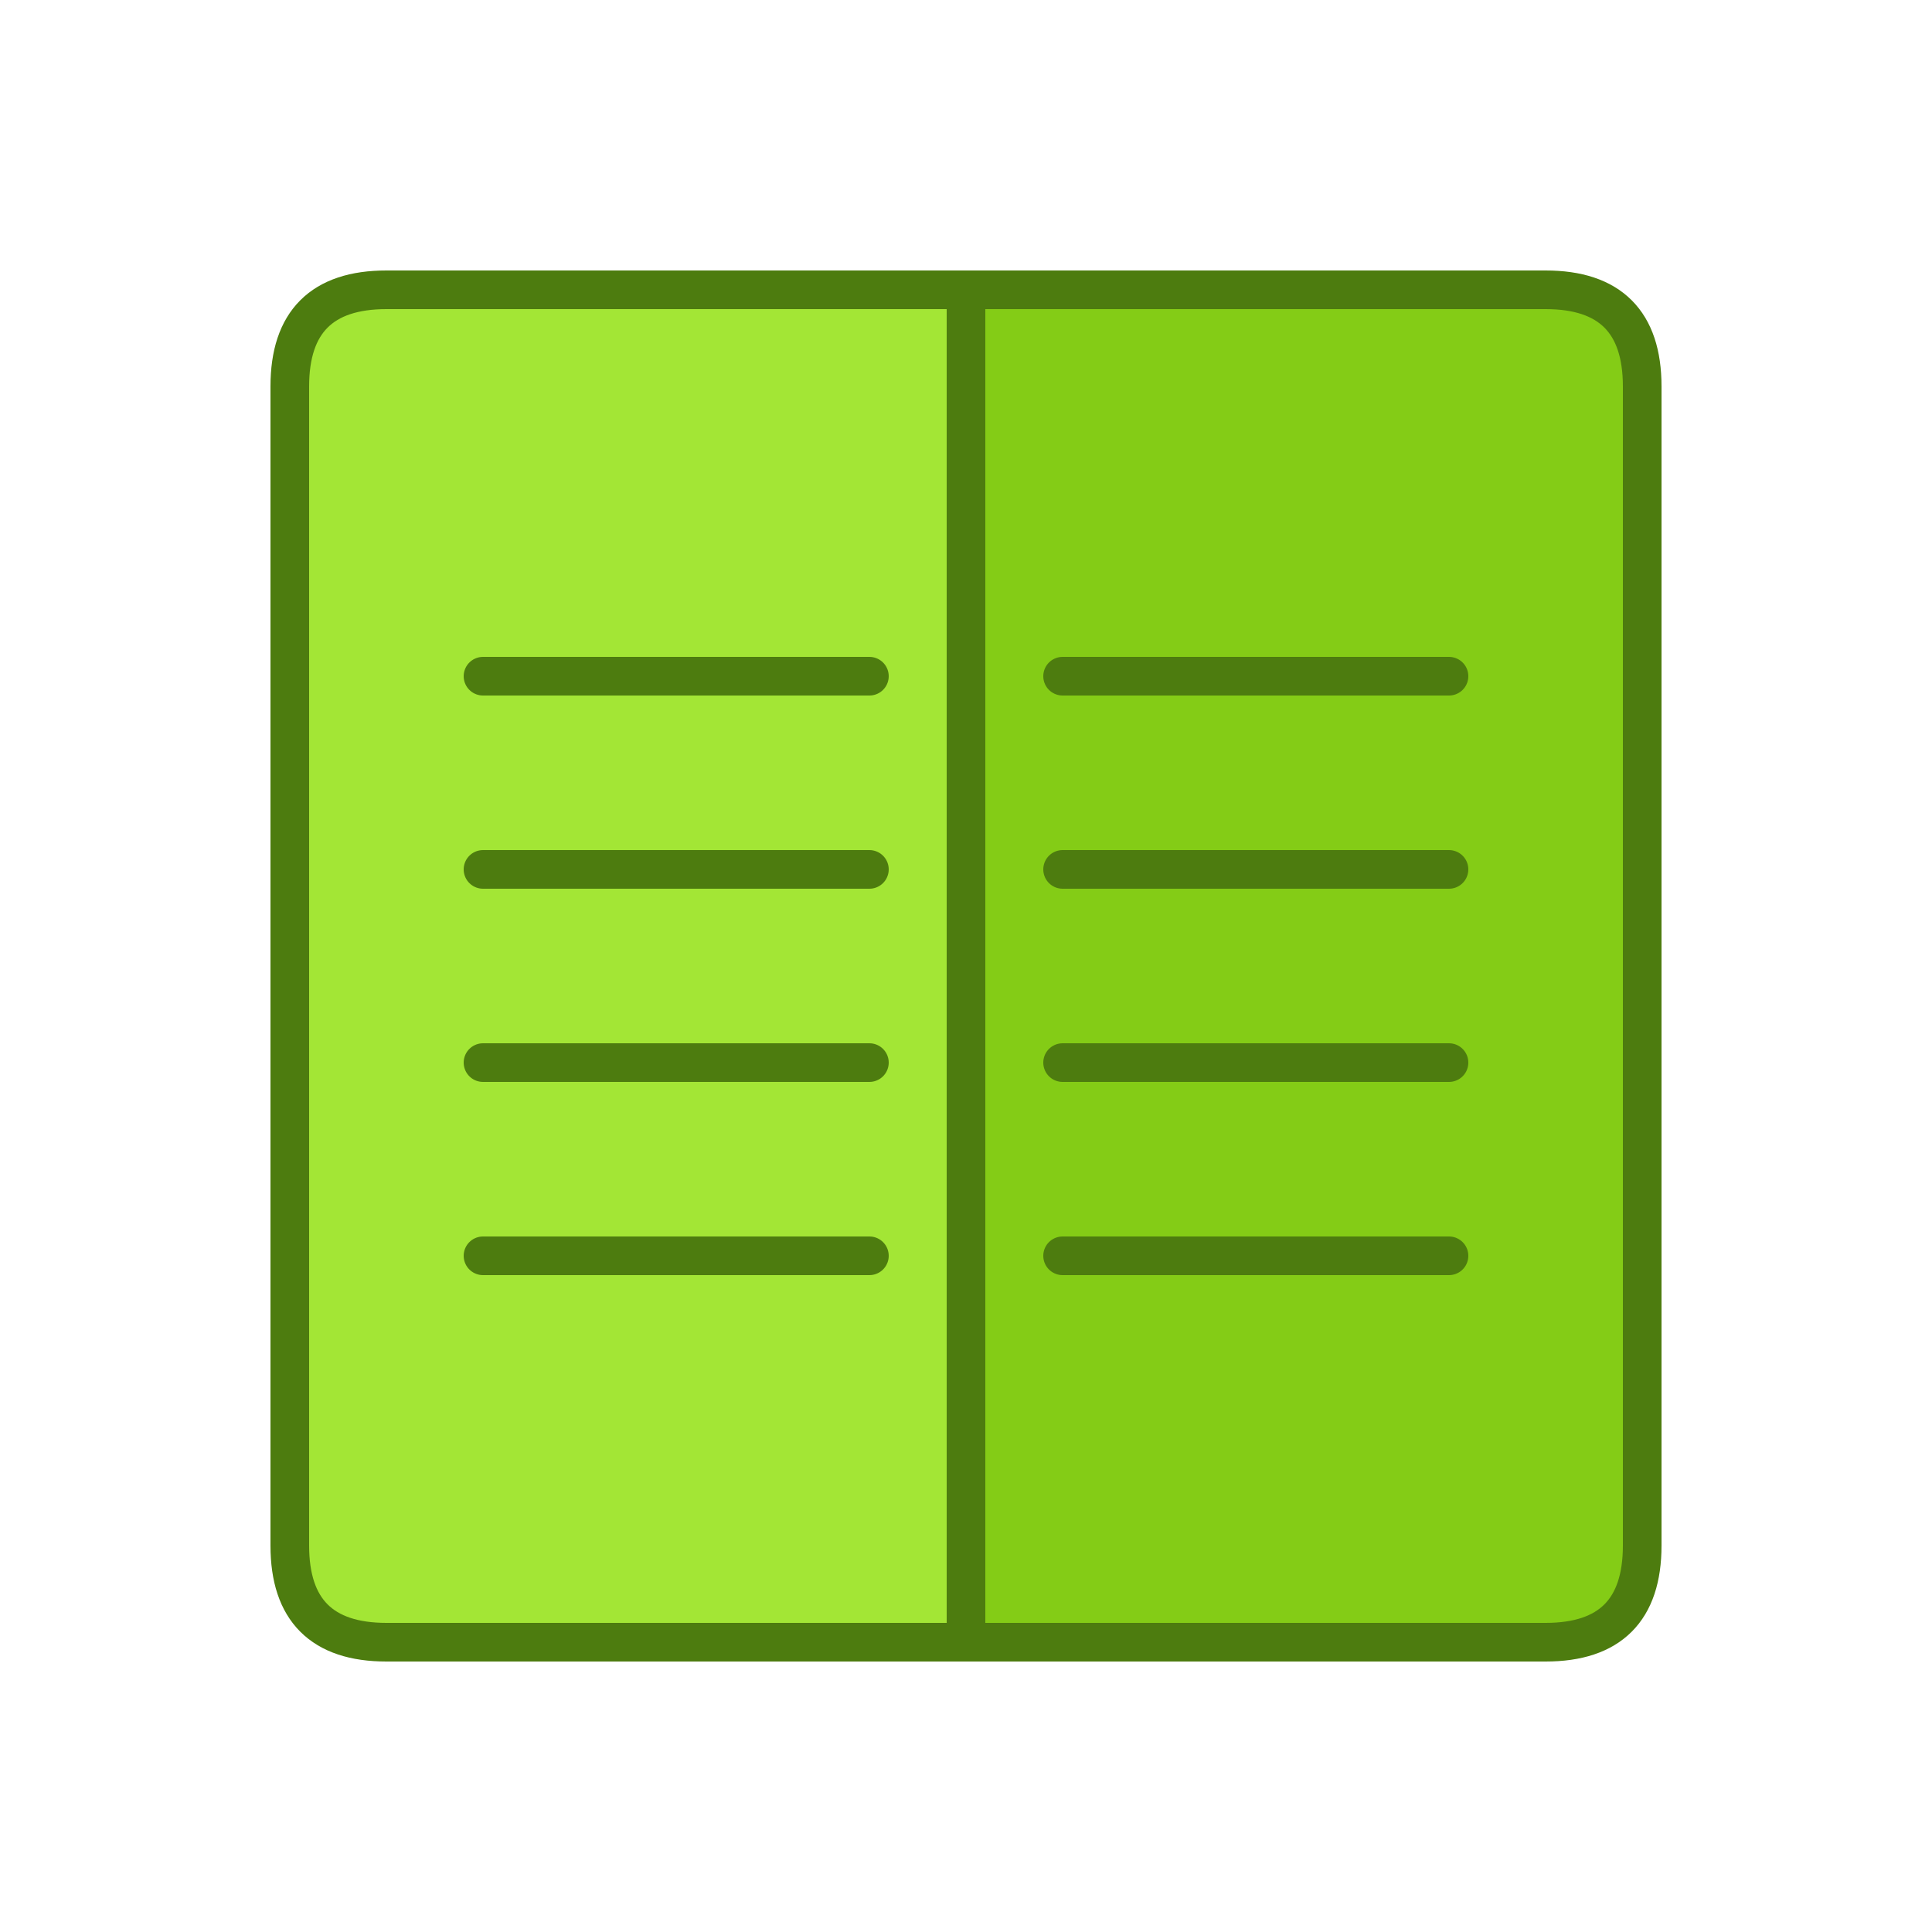
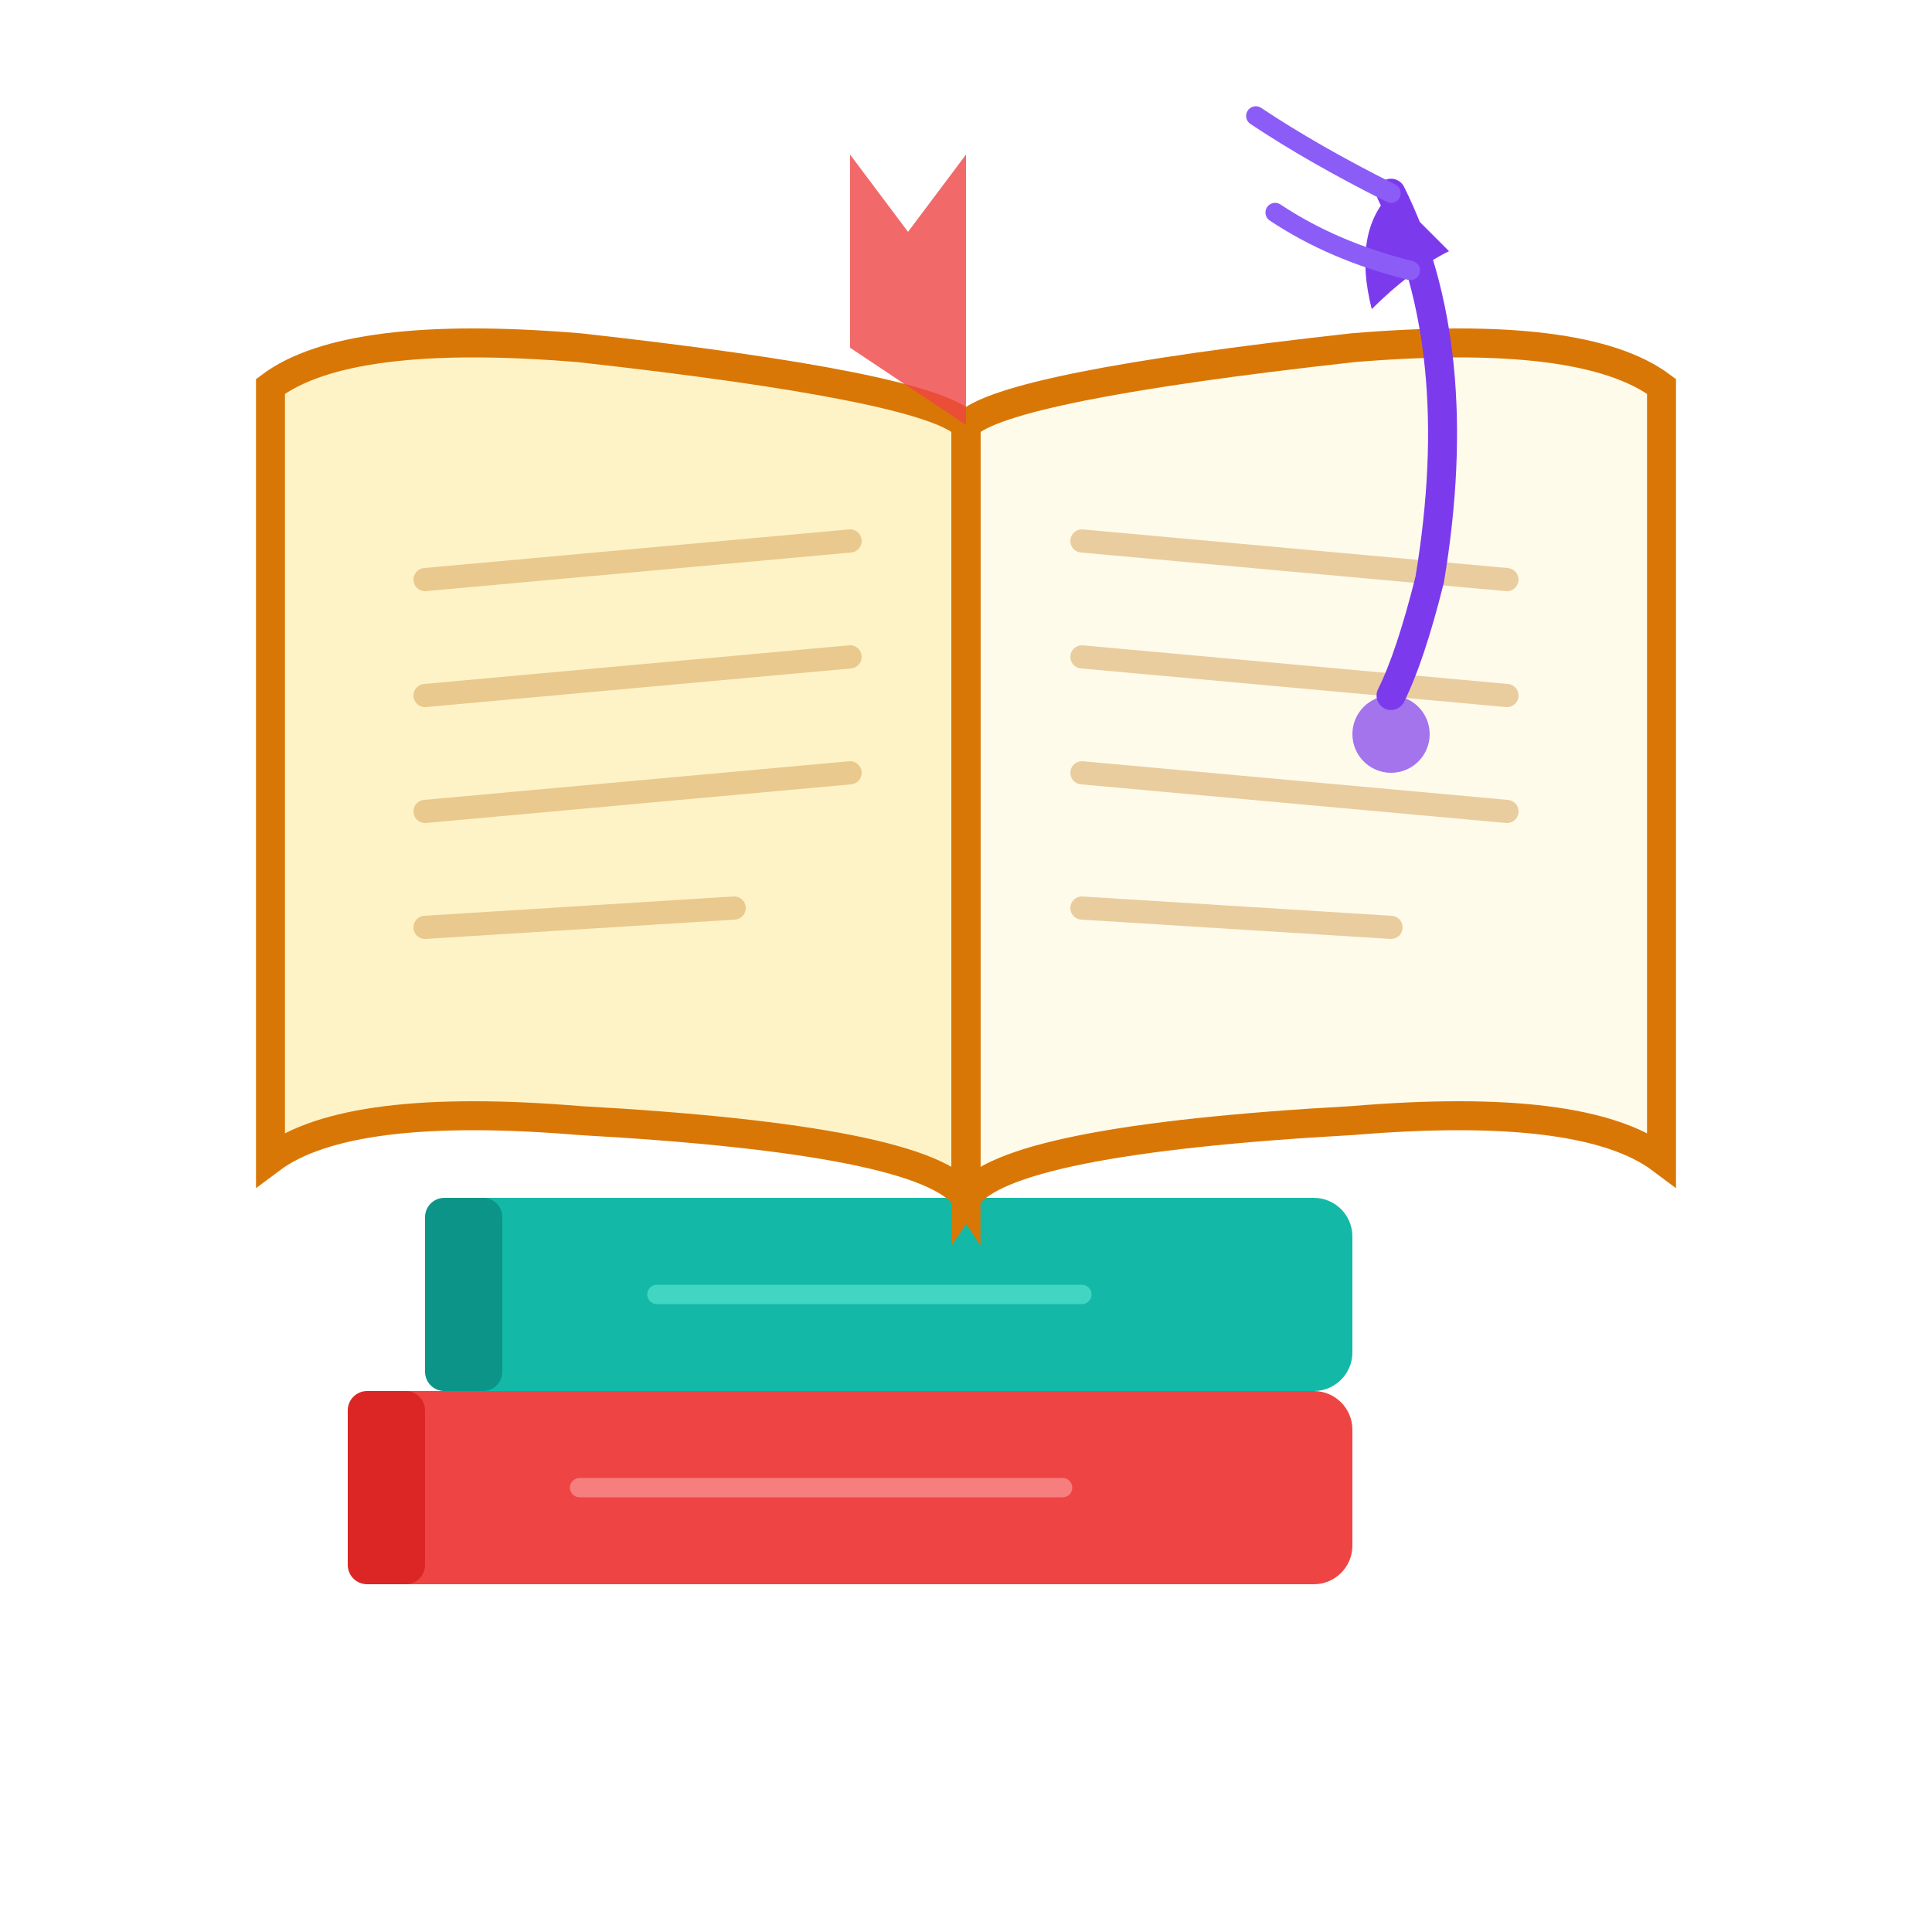
<svg xmlns="http://www.w3.org/2000/svg" viewBox="0 0 100 100">
-   <path d="M 15 20 Q 15 15 20 15 L 50 15 L 50 85 L 20 85 Q 15 85 15 80 Z" fill="#A3E635" stroke="#4D7C0F" stroke-width="2" />
-   <path d="M 50 15 L 80 15 Q 85 15 85 20 L 85 80 Q 85 85 80 85 L 50 85 Z" fill="#84CC16" stroke="#4D7C0F" stroke-width="2" />
-   <line x1="50" y1="15" x2="50" y2="85" stroke="#4D7C0F" stroke-width="2" />
-   <line x1="25" y1="35" x2="45" y2="35" stroke="#4D7C0F" stroke-width="2" stroke-linecap="round" />
-   <line x1="25" y1="45" x2="45" y2="45" stroke="#4D7C0F" stroke-width="2" stroke-linecap="round" />
-   <line x1="25" y1="55" x2="45" y2="55" stroke="#4D7C0F" stroke-width="2" stroke-linecap="round" />
-   <line x1="25" y1="65" x2="45" y2="65" stroke="#4D7C0F" stroke-width="2" stroke-linecap="round" />
-   <line x1="55" y1="35" x2="75" y2="35" stroke="#4D7C0F" stroke-width="2" stroke-linecap="round" />
-   <line x1="55" y1="45" x2="75" y2="45" stroke="#4D7C0F" stroke-width="2" stroke-linecap="round" />
-   <line x1="55" y1="55" x2="75" y2="55" stroke="#4D7C0F" stroke-width="2" stroke-linecap="round" />
-   <line x1="55" y1="65" x2="75" y2="65" stroke="#4D7C0F" stroke-width="2" stroke-linecap="round" />
+   <rect x="18" y="72" width="52" height="10" rx="2" fill="#EF4444" />
+   <rect x="18" y="72" width="4" height="10" rx="1" fill="#DC2626" />
+   <line x1="30" y1="77" x2="55" y2="77" stroke="#FCA5A5" stroke-width="1" stroke-linecap="round" opacity="0.6" />
+   <rect x="22" y="62" width="48" height="10" rx="2" fill="#14B8A6" />
+   <rect x="22" y="62" width="4" height="10" rx="1" fill="#0D9488" />
+   <line x1="34" y1="67" x2="56" y2="67" stroke="#5EEAD4" stroke-width="1" stroke-linecap="round" opacity="0.6" />
+   <path d="M50,22 Q48,20 30,18 Q18,17 14,20 L14,60 Q18,57 30,58 Q48,59 50,62 Z" fill="#FEF3C7" stroke="#D97706" stroke-width="1.5" />
+   <path d="M50,22 Q52,20 70,18 Q82,17 86,20 L86,60 Q82,57 70,58 Q52,59 50,62 Z" fill="#FFFBEB" stroke="#D97706" stroke-width="1.5" />
+   <line x1="50" y1="22" x2="50" y2="62" stroke="#D97706" stroke-width="1.5" />
+   <line x1="22" y1="30" x2="44" y2="28" stroke="#D4A054" stroke-width="1.2" stroke-linecap="round" opacity="0.5" />
+   <line x1="22" y1="36" x2="44" y2="34" stroke="#D4A054" stroke-width="1.2" stroke-linecap="round" opacity="0.5" />
+   <line x1="22" y1="42" x2="44" y2="40" stroke="#D4A054" stroke-width="1.2" stroke-linecap="round" opacity="0.5" />
+   <line x1="22" y1="48" x2="38" y2="47" stroke="#D4A054" stroke-width="1.2" stroke-linecap="round" opacity="0.5" />
+   <line x1="56" y1="28" x2="78" y2="30" stroke="#D4A054" stroke-width="1.2" stroke-linecap="round" opacity="0.5" />
+   <line x1="56" y1="34" x2="78" y2="36" stroke="#D4A054" stroke-width="1.2" stroke-linecap="round" opacity="0.5" />
+   <line x1="56" y1="40" x2="78" y2="42" stroke="#D4A054" stroke-width="1.2" stroke-linecap="round" opacity="0.5" />
+   <line x1="56" y1="47" x2="72" y2="48" stroke="#D4A054" stroke-width="1.2" stroke-linecap="round" opacity="0.5" />
+   <path d="M72,10 Q76,18 74,30 Q73,34 72,36" fill="none" stroke="#7C3AED" stroke-width="1.5" stroke-linecap="round" />
+   <path d="M72,10 Q70,12 71,16 Q73,14 75,13 Q73,11 72,10 Z" fill="#7C3AED" />
+   <path d="M72,10 Q68,8 65,6" fill="none" stroke="#8B5CF6" stroke-width="1" stroke-linecap="round" />
+   <path d="M73,14 Q69,13 66,11" fill="none" stroke="#8B5CF6" stroke-width="1" stroke-linecap="round" />
+   <circle cx="72" cy="38" r="2" fill="#7C3AED" opacity="0.7" />
+   <path d="M44,18 L44,8 L47,12 L50,8 L50,22" fill="#EF4444" opacity="0.8" />
</svg>
